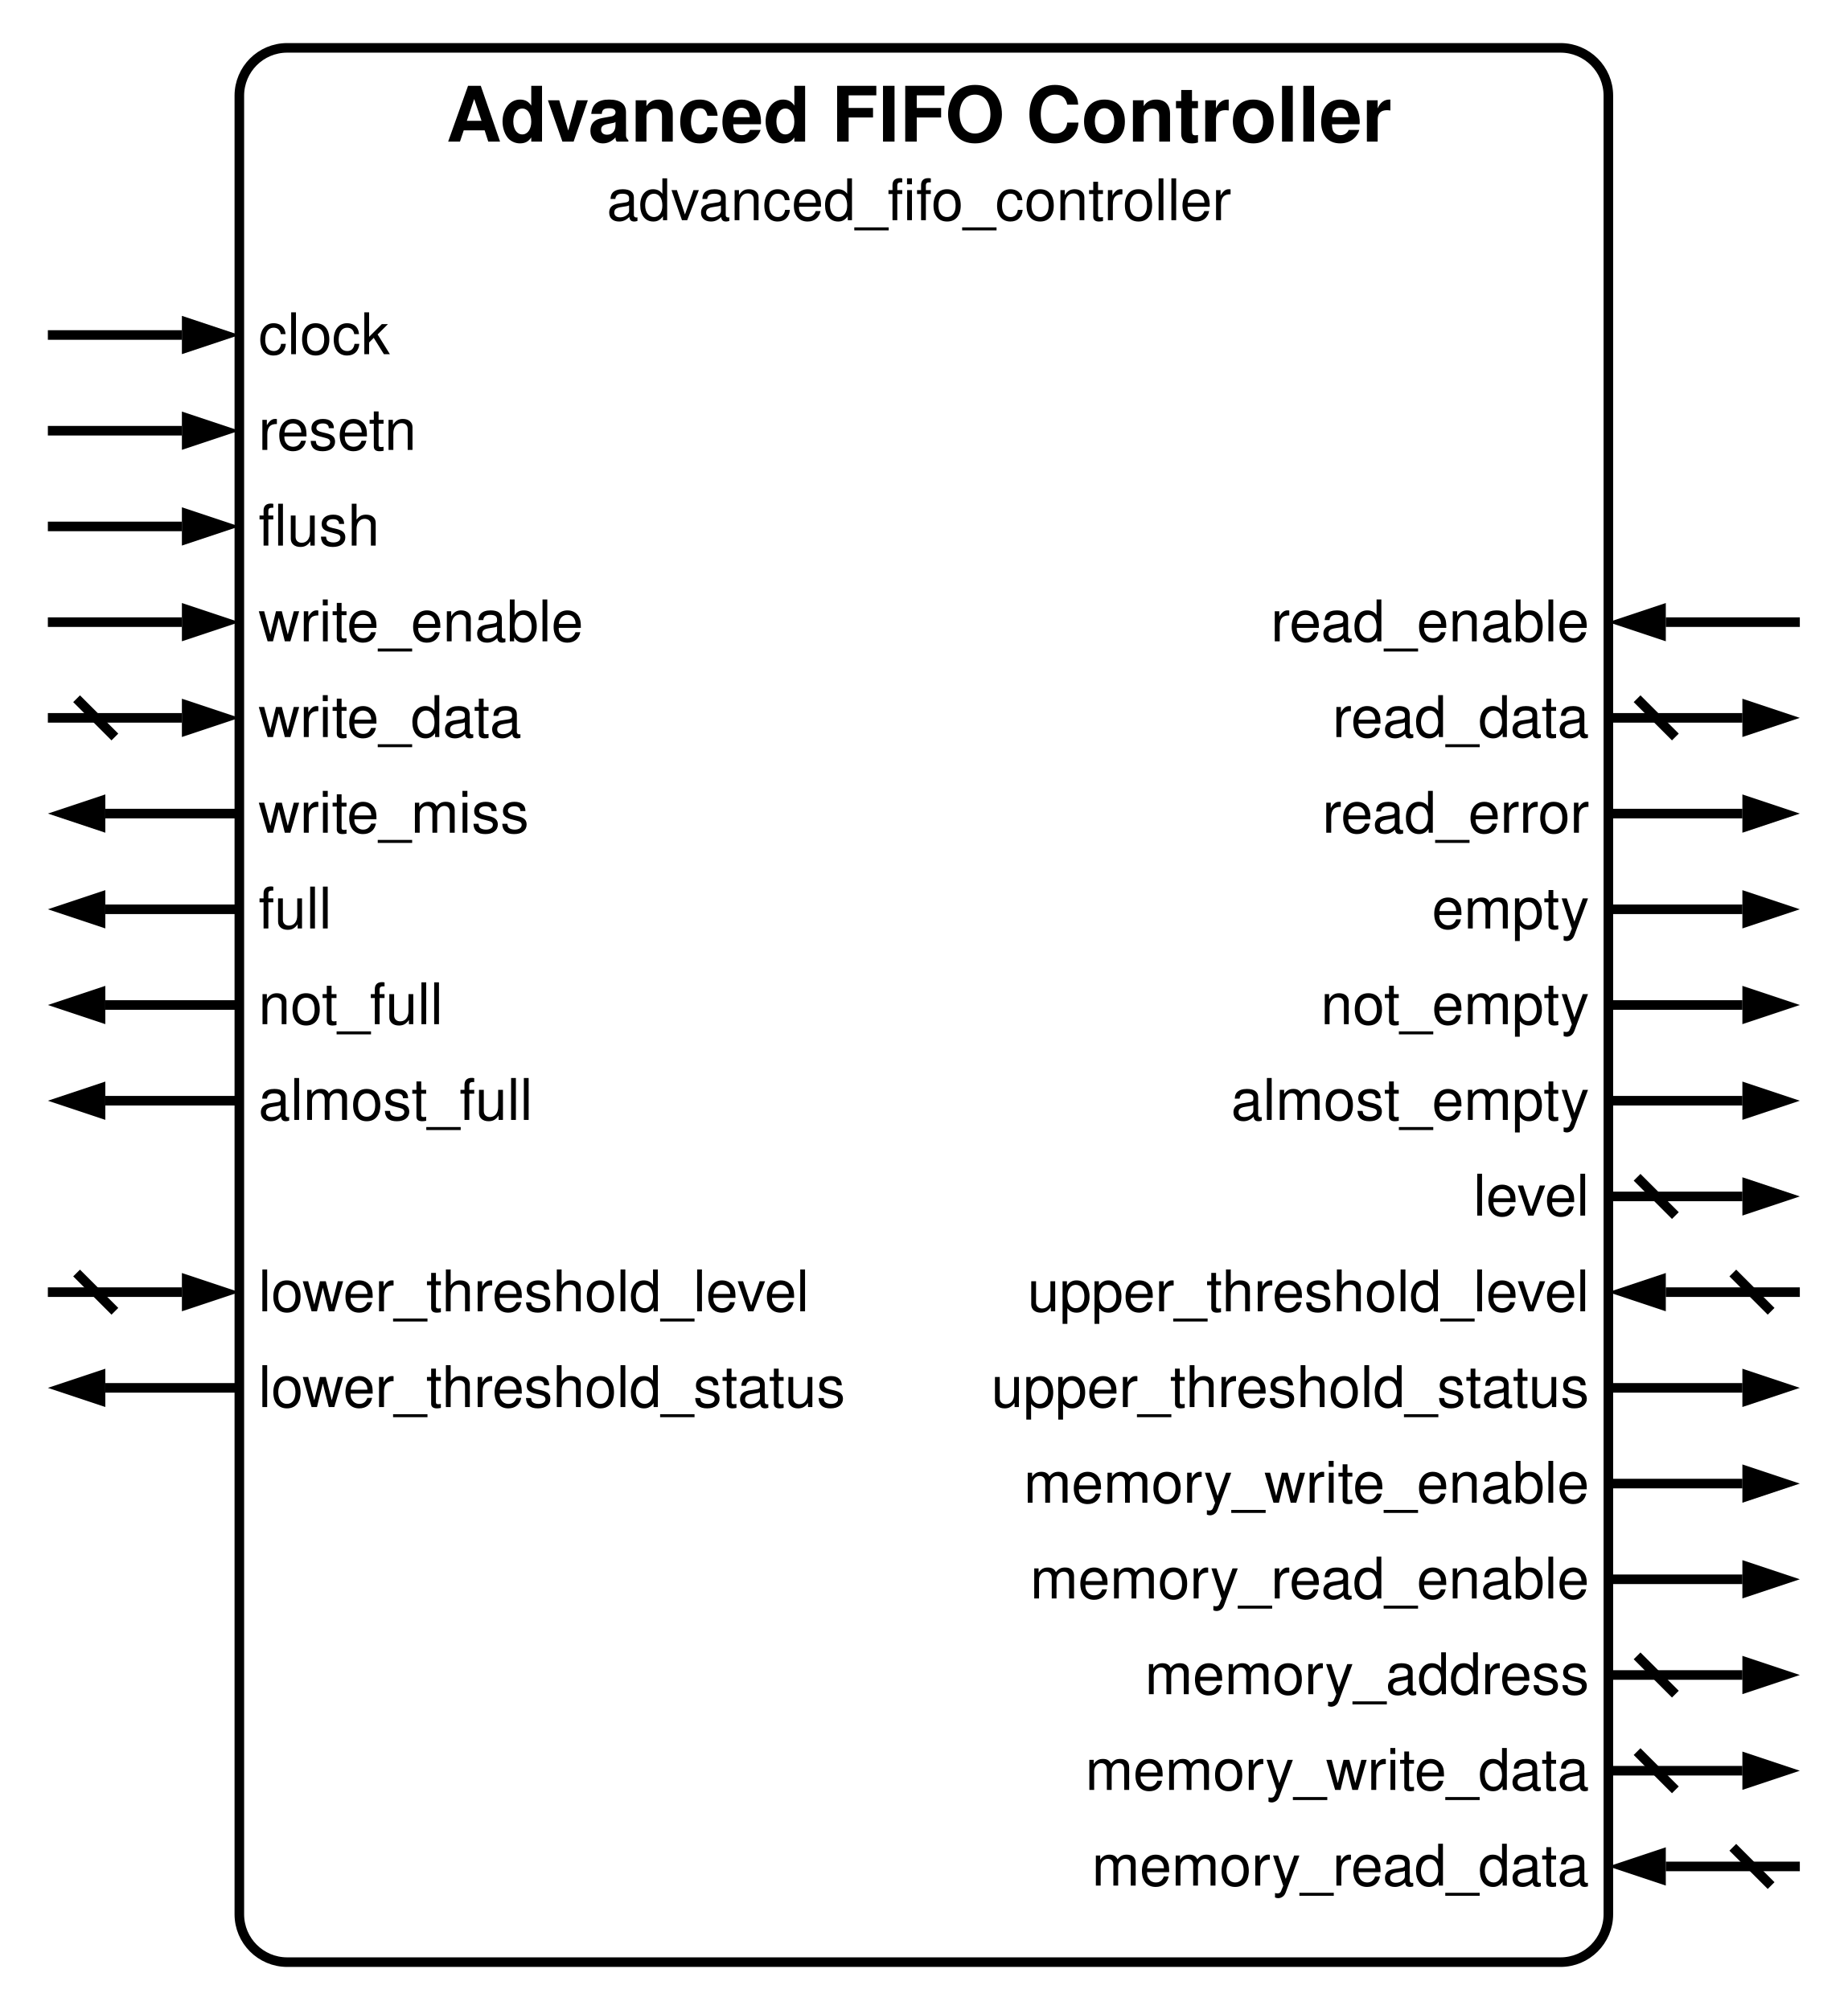
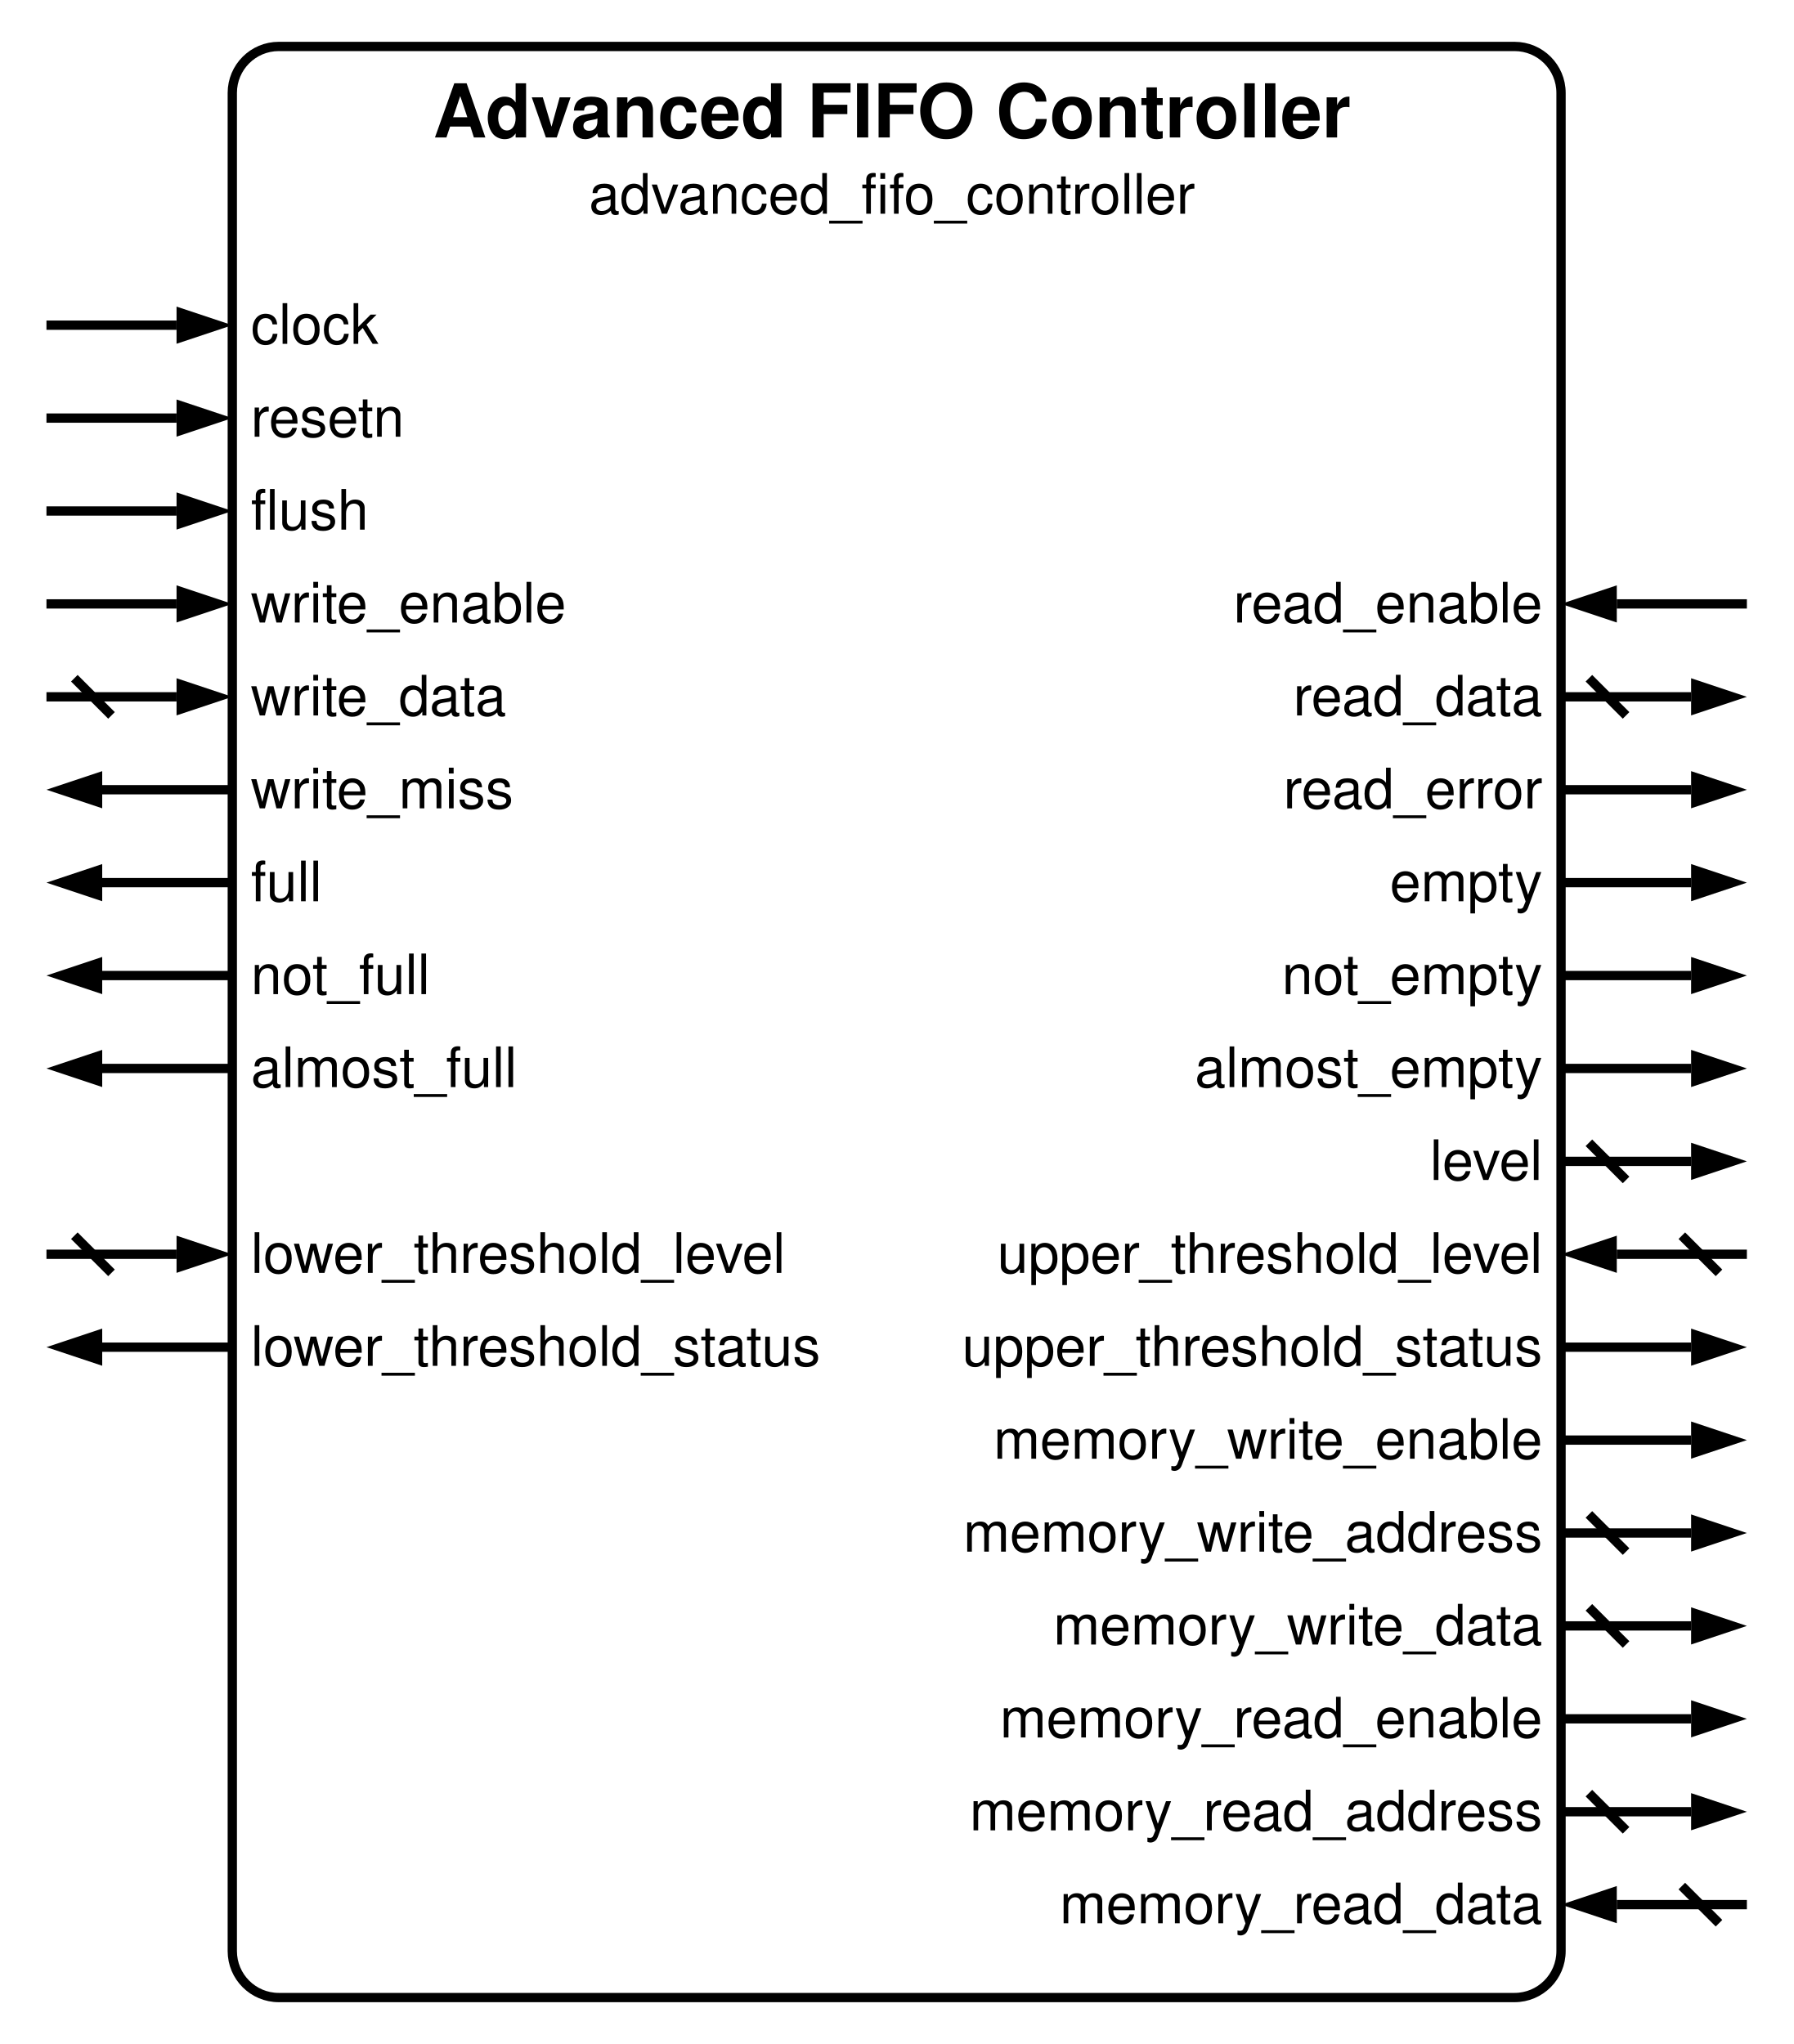
- <svg xmlns="http://www.w3.org/2000/svg" width="386" height="420" viewBox="0 0 193 210">
-   <rect x="25" y="5" width="143" height="200" fill="none" stroke="black" stroke-width="1" rx="5" />
+ <svg xmlns="http://www.w3.org/2000/svg" width="386" height="440" viewBox="0 0 193 220">
+   <rect x="25" y="5" width="143" height="210" fill="none" stroke="black" stroke-width="1" rx="5" />
  <text x="96" y="12" text-anchor="middle" dominant-baseline="middle" font-family="Helvetica" font-size="8" font-weight="bold" fill="black">Advanced FIFO Controller</text>
  <text x="96" y="21" text-anchor="middle" dominant-baseline="middle" font-family="Helvetica" font-size="6" font-weight="regular" fill="black">advanced_fifo_controller</text>
  <text x="27" y="35" text-anchor="start" dominant-baseline="middle" font-family="Helvetica" font-size="6" font-weight="regular" fill="black">clock</text>
  <line x1="19" y1="35" x2="5" y2="35" stroke="black" stroke-width="1" />
  <path d="M 25 35 l -6 +2.0 v -4 z" fill="black" />
  <text x="27" y="45" text-anchor="start" dominant-baseline="middle" font-family="Helvetica" font-size="6" font-weight="regular" fill="black">resetn</text>
  <line x1="19" y1="45" x2="5" y2="45" stroke="black" stroke-width="1" />
  <path d="M 25 45 l -6 +2.0 v -4 z" fill="black" />
  <text x="27" y="55" text-anchor="start" dominant-baseline="middle" font-family="Helvetica" font-size="6" font-weight="regular" fill="black">flush</text>
  <line x1="19" y1="55" x2="5" y2="55" stroke="black" stroke-width="1" />
  <path d="M 25 55 l -6 +2.0 v -4 z" fill="black" />
  <text x="27" y="65" text-anchor="start" dominant-baseline="middle" font-family="Helvetica" font-size="6" font-weight="regular" fill="black">write_enable</text>
  <line x1="19" y1="65" x2="5" y2="65" stroke="black" stroke-width="1" />
  <path d="M 25 65 l -6 +2.0 v -4 z" fill="black" />
  <text x="166" y="65" text-anchor="end" dominant-baseline="middle" font-family="Helvetica" font-size="6" font-weight="regular" fill="black">read_enable</text>
  <line x1="174" y1="65" x2="188" y2="65" stroke="black" stroke-width="1" />
  <path d="M 168 65 l +6 +2.0 v -4 z" fill="black" />
  <text x="27" y="75" text-anchor="start" dominant-baseline="middle" font-family="Helvetica" font-size="6" font-weight="regular" fill="black">write_data</text>
  <line x1="19" y1="75" x2="5" y2="75" stroke="black" stroke-width="1" />
  <path d="M 25 75 l -6 +2.0 v -4 z" fill="black" />
  <line x1="8" y1="73" x2="12" y2="77" stroke="black" stroke-width="1" />
  <text x="166" y="75" text-anchor="end" dominant-baseline="middle" font-family="Helvetica" font-size="6" font-weight="regular" fill="black">read_data</text>
  <line x1="168" y1="75" x2="182" y2="75" stroke="black" stroke-width="1" />
  <path d="M 188 75 l -6 +2.0 v -4 z" fill="black" />
  <line x1="171" y1="73" x2="175" y2="77" stroke="black" stroke-width="1" />
  <text x="27" y="85" text-anchor="start" dominant-baseline="middle" font-family="Helvetica" font-size="6" font-weight="regular" fill="black">write_miss</text>
  <line x1="25" y1="85" x2="11" y2="85" stroke="black" stroke-width="1" />
  <path d="M 5 85 l +6 +2.0 v -4 z" fill="black" />
  <text x="166" y="85" text-anchor="end" dominant-baseline="middle" font-family="Helvetica" font-size="6" font-weight="regular" fill="black">read_error</text>
  <line x1="168" y1="85" x2="182" y2="85" stroke="black" stroke-width="1" />
  <path d="M 188 85 l -6 +2.0 v -4 z" fill="black" />
  <text x="27" y="95" text-anchor="start" dominant-baseline="middle" font-family="Helvetica" font-size="6" font-weight="regular" fill="black">full</text>
  <line x1="25" y1="95" x2="11" y2="95" stroke="black" stroke-width="1" />
  <path d="M 5 95 l +6 +2.0 v -4 z" fill="black" />
  <text x="166" y="95" text-anchor="end" dominant-baseline="middle" font-family="Helvetica" font-size="6" font-weight="regular" fill="black">empty</text>
  <line x1="168" y1="95" x2="182" y2="95" stroke="black" stroke-width="1" />
  <path d="M 188 95 l -6 +2.0 v -4 z" fill="black" />
  <text x="27" y="105" text-anchor="start" dominant-baseline="middle" font-family="Helvetica" font-size="6" font-weight="regular" fill="black">not_full</text>
  <line x1="25" y1="105" x2="11" y2="105" stroke="black" stroke-width="1" />
  <path d="M 5 105 l +6 +2.0 v -4 z" fill="black" />
  <text x="166" y="105" text-anchor="end" dominant-baseline="middle" font-family="Helvetica" font-size="6" font-weight="regular" fill="black">not_empty</text>
  <line x1="168" y1="105" x2="182" y2="105" stroke="black" stroke-width="1" />
  <path d="M 188 105 l -6 +2.0 v -4 z" fill="black" />
  <text x="27" y="115" text-anchor="start" dominant-baseline="middle" font-family="Helvetica" font-size="6" font-weight="regular" fill="black">almost_full</text>
  <line x1="25" y1="115" x2="11" y2="115" stroke="black" stroke-width="1" />
  <path d="M 5 115 l +6 +2.0 v -4 z" fill="black" />
  <text x="166" y="115" text-anchor="end" dominant-baseline="middle" font-family="Helvetica" font-size="6" font-weight="regular" fill="black">almost_empty</text>
  <line x1="168" y1="115" x2="182" y2="115" stroke="black" stroke-width="1" />
  <path d="M 188 115 l -6 +2.0 v -4 z" fill="black" />
  <text x="166" y="125" text-anchor="end" dominant-baseline="middle" font-family="Helvetica" font-size="6" font-weight="regular" fill="black">level</text>
  <line x1="168" y1="125" x2="182" y2="125" stroke="black" stroke-width="1" />
  <path d="M 188 125 l -6 +2.0 v -4 z" fill="black" />
  <line x1="171" y1="123" x2="175" y2="127" stroke="black" stroke-width="1" />
  <text x="27" y="135" text-anchor="start" dominant-baseline="middle" font-family="Helvetica" font-size="6" font-weight="regular" fill="black">lower_threshold_level</text>
  <line x1="19" y1="135" x2="5" y2="135" stroke="black" stroke-width="1" />
  <path d="M 25 135 l -6 +2.0 v -4 z" fill="black" />
  <line x1="8" y1="133" x2="12" y2="137" stroke="black" stroke-width="1" />
  <text x="166" y="135" text-anchor="end" dominant-baseline="middle" font-family="Helvetica" font-size="6" font-weight="regular" fill="black">upper_threshold_level</text>
  <line x1="174" y1="135" x2="188" y2="135" stroke="black" stroke-width="1" />
  <path d="M 168 135 l +6 +2.0 v -4 z" fill="black" />
  <line x1="181" y1="133" x2="185" y2="137" stroke="black" stroke-width="1" />
  <text x="27" y="145" text-anchor="start" dominant-baseline="middle" font-family="Helvetica" font-size="6" font-weight="regular" fill="black">lower_threshold_status</text>
  <line x1="25" y1="145" x2="11" y2="145" stroke="black" stroke-width="1" />
  <path d="M 5 145 l +6 +2.0 v -4 z" fill="black" />
  <text x="166" y="145" text-anchor="end" dominant-baseline="middle" font-family="Helvetica" font-size="6" font-weight="regular" fill="black">upper_threshold_status</text>
  <line x1="168" y1="145" x2="182" y2="145" stroke="black" stroke-width="1" />
  <path d="M 188 145 l -6 +2.0 v -4 z" fill="black" />
  <text x="166" y="155" text-anchor="end" dominant-baseline="middle" font-family="Helvetica" font-size="6" font-weight="regular" fill="black">memory_write_enable</text>
  <line x1="168" y1="155" x2="182" y2="155" stroke="black" stroke-width="1" />
  <path d="M 188 155 l -6 +2.0 v -4 z" fill="black" />
-   <text x="166" y="165" text-anchor="end" dominant-baseline="middle" font-family="Helvetica" font-size="6" font-weight="regular" fill="black">memory_read_enable</text>
+   <text x="166" y="165" text-anchor="end" dominant-baseline="middle" font-family="Helvetica" font-size="6" font-weight="regular" fill="black">memory_write_address</text>
  <line x1="168" y1="165" x2="182" y2="165" stroke="black" stroke-width="1" />
  <path d="M 188 165 l -6 +2.0 v -4 z" fill="black" />
-   <text x="166" y="175" text-anchor="end" dominant-baseline="middle" font-family="Helvetica" font-size="6" font-weight="regular" fill="black">memory_address</text>
+   <line x1="171" y1="163" x2="175" y2="167" stroke="black" stroke-width="1" />
+   <text x="166" y="175" text-anchor="end" dominant-baseline="middle" font-family="Helvetica" font-size="6" font-weight="regular" fill="black">memory_write_data</text>
  <line x1="168" y1="175" x2="182" y2="175" stroke="black" stroke-width="1" />
  <path d="M 188 175 l -6 +2.0 v -4 z" fill="black" />
  <line x1="171" y1="173" x2="175" y2="177" stroke="black" stroke-width="1" />
-   <text x="166" y="185" text-anchor="end" dominant-baseline="middle" font-family="Helvetica" font-size="6" font-weight="regular" fill="black">memory_write_data</text>
+   <text x="166" y="185" text-anchor="end" dominant-baseline="middle" font-family="Helvetica" font-size="6" font-weight="regular" fill="black">memory_read_enable</text>
  <line x1="168" y1="185" x2="182" y2="185" stroke="black" stroke-width="1" />
  <path d="M 188 185 l -6 +2.0 v -4 z" fill="black" />
-   <line x1="171" y1="183" x2="175" y2="187" stroke="black" stroke-width="1" />
-   <text x="166" y="195" text-anchor="end" dominant-baseline="middle" font-family="Helvetica" font-size="6" font-weight="regular" fill="black">memory_read_data</text>
-   <line x1="174" y1="195" x2="188" y2="195" stroke="black" stroke-width="1" />
-   <path d="M 168 195 l +6 +2.0 v -4 z" fill="black" />
-   <line x1="181" y1="193" x2="185" y2="197" stroke="black" stroke-width="1" />
+   <text x="166" y="195" text-anchor="end" dominant-baseline="middle" font-family="Helvetica" font-size="6" font-weight="regular" fill="black">memory_read_address</text>
+   <line x1="168" y1="195" x2="182" y2="195" stroke="black" stroke-width="1" />
+   <path d="M 188 195 l -6 +2.0 v -4 z" fill="black" />
+   <line x1="171" y1="193" x2="175" y2="197" stroke="black" stroke-width="1" />
+   <text x="166" y="205" text-anchor="end" dominant-baseline="middle" font-family="Helvetica" font-size="6" font-weight="regular" fill="black">memory_read_data</text>
+   <line x1="174" y1="205" x2="188" y2="205" stroke="black" stroke-width="1" />
+   <path d="M 168 205 l +6 +2.0 v -4 z" fill="black" />
+   <line x1="181" y1="203" x2="185" y2="207" stroke="black" stroke-width="1" />
  <style>
      @media (prefers-color-scheme: dark) {
        :root {
          filter: invert(100%) hue-rotate(180deg);
        }
      }
    </style>
</svg>
